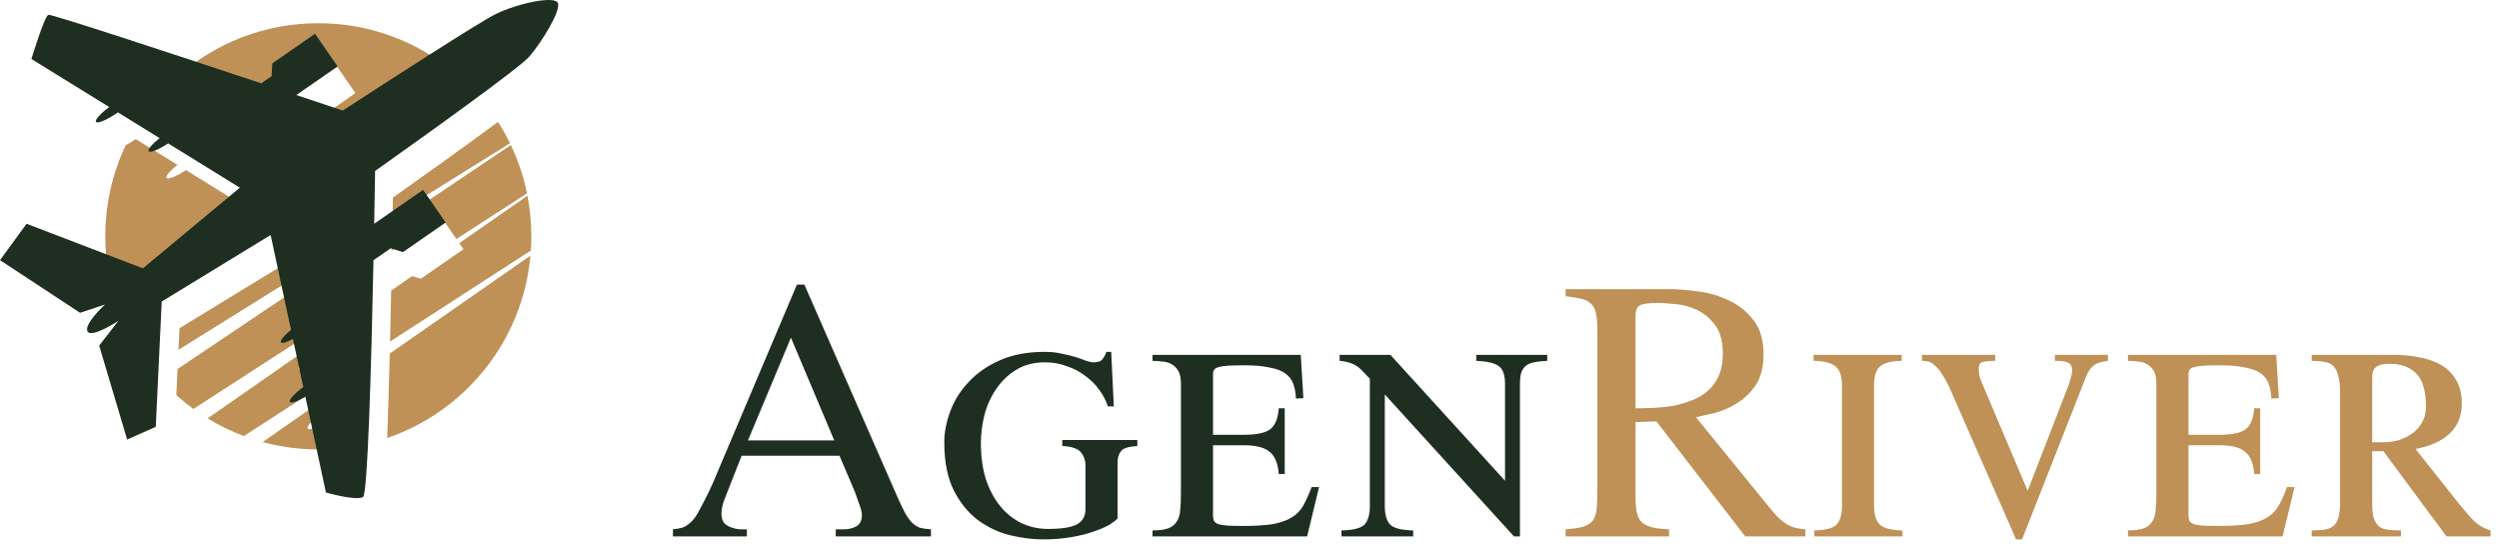
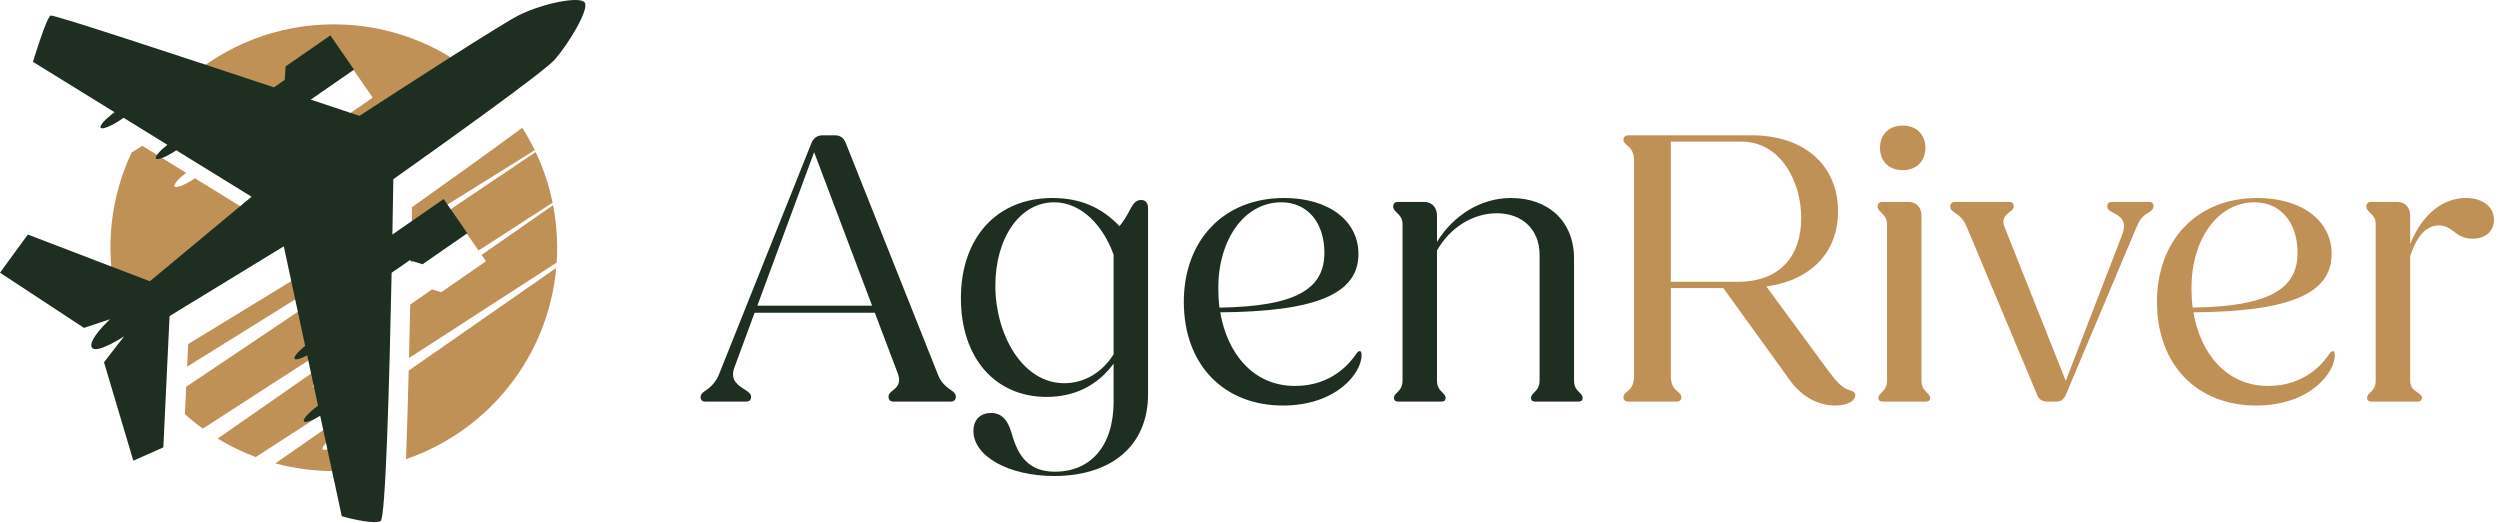
- <svg xmlns="http://www.w3.org/2000/svg" width="261" height="57" viewBox="0 0 261 57" fill="none">
-   <path d="M97.231 55.259V56H87.286V55.259C87.65 55.259 87.988 55.259 88.3 55.259C88.638 55.233 88.937 55.168 89.197 55.064C89.457 54.96 89.652 54.817 89.782 54.635C89.938 54.427 90.016 54.141 90.016 53.777C90.016 53.465 89.912 53.049 89.704 52.529C89.522 52.009 89.379 51.606 89.275 51.32L87.676 47.576H77.458L75.664 52.139C75.456 52.685 75.352 53.179 75.352 53.621C75.352 54.037 75.443 54.362 75.625 54.596C75.833 54.804 76.08 54.96 76.366 55.064C76.652 55.168 76.938 55.233 77.224 55.259C77.536 55.259 77.796 55.259 78.004 55.259V56H70.282V55.259C70.594 55.233 70.906 55.181 71.218 55.103C71.556 54.999 71.907 54.765 72.271 54.401C72.505 54.167 72.739 53.829 72.973 53.387C73.233 52.919 73.493 52.425 73.753 51.905C74.013 51.385 74.26 50.865 74.494 50.345C74.728 49.799 74.936 49.305 75.118 48.863L83.23 29.714H84.01L93.721 51.866C94.033 52.568 94.306 53.14 94.54 53.582C94.8 54.024 95.047 54.362 95.281 54.596C95.541 54.83 95.814 54.999 96.1 55.103C96.412 55.181 96.789 55.233 97.231 55.259ZM78.121 45.977H87.13L82.606 35.252L78.121 45.977ZM110.947 45.938H118.786V46.562C117.876 46.614 117.304 46.796 117.07 47.108C116.836 47.42 116.719 47.81 116.719 48.278V54.128C116.563 54.31 116.277 54.531 115.861 54.791C115.445 55.025 114.899 55.259 114.223 55.493C113.573 55.727 112.793 55.922 111.883 56.078C110.999 56.234 109.998 56.312 108.88 56.312C107.84 56.312 106.722 56.169 105.526 55.883C104.33 55.597 103.212 55.077 102.172 54.323C101.158 53.569 100.313 52.542 99.637 51.242C98.961 49.916 98.623 48.226 98.623 46.172C98.623 45.132 98.831 44.053 99.247 42.935C99.663 41.817 100.3 40.803 101.158 39.893C102.016 38.957 103.095 38.203 104.395 37.631C105.721 37.033 107.281 36.734 109.075 36.734C109.777 36.734 110.388 36.799 110.908 36.929C111.454 37.033 111.935 37.15 112.351 37.28C112.767 37.41 113.131 37.54 113.443 37.67C113.755 37.774 114.015 37.826 114.223 37.826C114.691 37.826 115.003 37.709 115.159 37.475C115.341 37.241 115.471 36.994 115.549 36.734H116.056L116.329 42.428H115.705C115.523 41.83 115.224 41.258 114.808 40.712C114.418 40.14 113.924 39.646 113.326 39.23C112.754 38.788 112.104 38.45 111.376 38.216C110.674 37.956 109.933 37.826 109.153 37.826C107.957 37.826 106.93 38.099 106.072 38.645C105.24 39.165 104.551 39.841 104.005 40.673C103.459 41.479 103.056 42.389 102.796 43.403C102.562 44.391 102.445 45.34 102.445 46.25C102.445 47.628 102.614 48.876 102.952 49.994C103.316 51.086 103.81 52.022 104.434 52.802C105.058 53.582 105.799 54.18 106.657 54.596C107.515 55.012 108.451 55.22 109.465 55.22C110.869 55.22 111.87 55.064 112.468 54.752C113.066 54.414 113.365 53.894 113.365 53.192V48.512C113.365 48.044 113.209 47.615 112.897 47.225C112.585 46.835 111.935 46.614 110.947 46.562V45.938ZM134.178 42.623V49.487H133.554C133.476 48.395 133.164 47.628 132.618 47.186C132.098 46.718 131.188 46.484 129.888 46.484H126.69V53.816C126.69 54.05 126.729 54.245 126.807 54.401C126.885 54.531 127.028 54.635 127.236 54.713C127.47 54.791 127.782 54.843 128.172 54.869C128.588 54.895 129.134 54.908 129.81 54.908C131.11 54.908 132.163 54.843 132.969 54.713C133.775 54.557 134.425 54.323 134.919 54.011C135.439 53.699 135.842 53.283 136.128 52.763C136.414 52.243 136.7 51.606 136.986 50.852H137.766L136.518 56H120.372V55.376C121.1 55.376 121.659 55.298 122.049 55.142C122.439 54.986 122.725 54.752 122.907 54.44C123.115 54.128 123.232 53.738 123.258 53.27C123.31 52.802 123.336 52.256 123.336 51.632V40.01C123.336 39.464 123.245 39.035 123.063 38.723C122.881 38.411 122.647 38.177 122.361 38.021C122.101 37.865 121.789 37.774 121.425 37.748C121.061 37.696 120.71 37.67 120.372 37.67V37.046H135.855L136.128 41.57L135.348 41.609C135.322 41.011 135.231 40.504 135.075 40.088C134.919 39.646 134.646 39.282 134.256 38.996C133.866 38.71 133.32 38.502 132.618 38.372C131.942 38.216 131.058 38.138 129.966 38.138C129.264 38.138 128.692 38.151 128.25 38.177C127.834 38.203 127.509 38.255 127.275 38.333C127.041 38.385 126.885 38.476 126.807 38.606C126.729 38.71 126.69 38.853 126.69 39.035V45.392H129.888C131.188 45.392 132.098 45.21 132.618 44.846C133.164 44.456 133.476 43.715 133.554 42.623H134.178ZM158.124 56L144.63 41.18V52.802C144.63 53.738 144.825 54.401 145.215 54.791C145.605 55.155 146.398 55.35 147.594 55.376V56H140.106V55.376C141.302 55.35 142.095 55.155 142.485 54.791C142.875 54.401 143.07 53.738 143.07 52.802V39.542L142.251 38.684C141.705 38.086 140.925 37.748 139.911 37.67V37.046H145.215L157.188 50.189V40.088C157.188 39.152 156.967 38.528 156.525 38.216C156.109 37.904 155.329 37.722 154.185 37.67V37.046H161.595V37.67C161.049 37.696 160.581 37.748 160.191 37.826C159.827 37.904 159.541 38.034 159.333 38.216C159.125 38.398 158.969 38.645 158.865 38.957C158.787 39.243 158.748 39.62 158.748 40.088V56H158.124Z" fill="#1E2F22" />
-   <path d="M188.556 55.259V56H182.277L172.995 43.988L170.811 44.066V51.749C170.811 52.399 170.85 52.945 170.928 53.387C171.006 53.803 171.162 54.154 171.396 54.44C171.63 54.7 171.981 54.895 172.449 55.025C172.917 55.155 173.541 55.233 174.321 55.259V56H163.518V55.259C164.298 55.207 164.909 55.116 165.351 54.986C165.819 54.83 166.157 54.609 166.365 54.323C166.573 54.011 166.703 53.621 166.755 53.153C166.807 52.659 166.833 52.048 166.833 51.32V34.433C166.833 33.705 166.781 33.133 166.677 32.717C166.599 32.275 166.43 31.937 166.17 31.703C165.936 31.469 165.598 31.3 165.156 31.196C164.74 31.092 164.194 31.001 163.518 30.923V30.182H174.282C175.14 30.182 176.141 30.26 177.285 30.416C178.429 30.546 179.508 30.858 180.522 31.352C181.562 31.82 182.433 32.509 183.135 33.419C183.837 34.303 184.188 35.499 184.188 37.007C184.188 38.307 183.915 39.373 183.369 40.205C182.823 41.011 182.16 41.648 181.38 42.116C180.626 42.584 179.846 42.922 179.04 43.13C178.26 43.312 177.623 43.455 177.129 43.559L185.163 53.426C185.605 53.946 186.073 54.375 186.567 54.713C187.087 55.025 187.75 55.207 188.556 55.259ZM170.811 33.029V42.623C171.357 42.623 171.955 42.61 172.605 42.584C173.281 42.558 173.957 42.493 174.633 42.389C175.309 42.259 175.959 42.077 176.583 41.843C177.233 41.609 177.805 41.284 178.299 40.868C178.793 40.452 179.183 39.932 179.469 39.308C179.781 38.658 179.937 37.865 179.937 36.929C179.937 35.629 179.664 34.628 179.118 33.926C178.572 33.198 177.922 32.665 177.168 32.327C176.44 31.989 175.699 31.794 174.945 31.742C174.191 31.664 173.619 31.625 173.229 31.625C172.189 31.625 171.526 31.716 171.24 31.898C170.954 32.08 170.811 32.457 170.811 33.029ZM189.414 37.67V37.046H198.618V37.67C197.474 37.696 196.707 37.904 196.317 38.294C195.927 38.658 195.732 39.308 195.732 40.244V52.802C195.732 53.738 195.94 54.401 196.356 54.791C196.772 55.155 197.552 55.35 198.696 55.376V56H189.492V55.376C190.636 55.35 191.403 55.155 191.793 54.791C192.183 54.401 192.378 53.738 192.378 52.802V40.244C192.378 39.308 192.17 38.658 191.754 38.294C191.338 37.904 190.558 37.696 189.414 37.67ZM200.737 37.67V37.046H208.381V37.67C207.835 37.67 207.406 37.709 207.094 37.787C206.808 37.865 206.665 38.086 206.665 38.45C206.665 38.814 206.704 39.126 206.782 39.386C206.86 39.646 206.964 39.919 207.094 40.205L211.774 51.242L215.869 40.673C216.051 40.231 216.181 39.854 216.259 39.542C216.363 39.204 216.415 38.892 216.415 38.606C216.415 38.294 216.298 38.06 216.064 37.904C215.83 37.748 215.349 37.67 214.621 37.67V37.046H220.159V37.67C219.795 37.722 219.483 37.787 219.223 37.865C218.989 37.943 218.781 38.06 218.599 38.216C218.417 38.372 218.248 38.58 218.092 38.84C217.962 39.1 217.819 39.438 217.663 39.854L211.189 56.312H210.565L203.818 40.946C203.48 40.166 203.168 39.568 202.882 39.152C202.622 38.71 202.362 38.385 202.102 38.177C201.868 37.943 201.634 37.8 201.4 37.748C201.192 37.696 200.971 37.67 200.737 37.67ZM236.058 42.623V49.487H235.434C235.356 48.395 235.044 47.628 234.498 47.186C233.978 46.718 233.068 46.484 231.768 46.484H228.57V53.816C228.57 54.05 228.609 54.245 228.687 54.401C228.765 54.531 228.908 54.635 229.116 54.713C229.35 54.791 229.662 54.843 230.052 54.869C230.468 54.895 231.014 54.908 231.69 54.908C232.99 54.908 234.043 54.843 234.849 54.713C235.655 54.557 236.305 54.323 236.799 54.011C237.319 53.699 237.722 53.283 238.008 52.763C238.294 52.243 238.58 51.606 238.866 50.852H239.646L238.398 56H222.252V55.376C222.98 55.376 223.539 55.298 223.929 55.142C224.319 54.986 224.605 54.752 224.787 54.44C224.995 54.128 225.112 53.738 225.138 53.27C225.19 52.802 225.216 52.256 225.216 51.632V40.01C225.216 39.464 225.125 39.035 224.943 38.723C224.761 38.411 224.527 38.177 224.241 38.021C223.981 37.865 223.669 37.774 223.305 37.748C222.941 37.696 222.59 37.67 222.252 37.67V37.046H237.735L238.008 41.57L237.228 41.609C237.202 41.011 237.111 40.504 236.955 40.088C236.799 39.646 236.526 39.282 236.136 38.996C235.746 38.71 235.2 38.502 234.498 38.372C233.822 38.216 232.938 38.138 231.846 38.138C231.144 38.138 230.572 38.151 230.13 38.177C229.714 38.203 229.389 38.255 229.155 38.333C228.921 38.385 228.765 38.476 228.687 38.606C228.609 38.71 228.57 38.853 228.57 39.035V45.392H231.768C233.068 45.392 233.978 45.21 234.498 44.846C235.044 44.456 235.356 43.715 235.434 42.623H236.058ZM244.404 52.49V40.985C244.404 40.257 244.339 39.672 244.209 39.23C244.105 38.788 243.936 38.45 243.702 38.216C243.468 37.982 243.156 37.839 242.766 37.787C242.402 37.709 241.96 37.67 241.44 37.67V37.046H250.02C250.982 37.046 251.892 37.137 252.75 37.319C253.608 37.475 254.362 37.748 255.012 38.138C255.662 38.528 256.169 39.048 256.533 39.698C256.923 40.348 257.118 41.154 257.118 42.116C257.118 43.416 256.689 44.469 255.831 45.275C254.999 46.055 253.816 46.588 252.282 46.874L256.806 52.568C257.456 53.374 258.002 53.998 258.444 54.44C258.886 54.856 259.445 55.168 260.121 55.376V56H255.519L248.928 47.108H247.758V52.49C247.758 53.166 247.81 53.699 247.914 54.089C248.044 54.453 248.226 54.739 248.46 54.947C248.694 55.129 248.993 55.246 249.357 55.298C249.747 55.35 250.215 55.376 250.761 55.376V56H241.44V55.376C241.934 55.376 242.363 55.35 242.727 55.298C243.117 55.246 243.429 55.129 243.663 54.947C243.923 54.739 244.105 54.453 244.209 54.089C244.339 53.699 244.404 53.166 244.404 52.49ZM247.758 39.308V46.172H248.889C249.461 46.172 250.02 46.094 250.566 45.938C251.112 45.756 251.593 45.509 252.009 45.197C252.425 44.885 252.75 44.508 252.984 44.066C253.244 43.598 253.374 43.065 253.374 42.467C253.374 40.829 253.036 39.672 252.36 38.996C251.71 38.32 250.774 37.982 249.552 37.982C248.876 37.982 248.408 38.099 248.148 38.333C247.888 38.541 247.758 38.866 247.758 39.308Z" fill="#BF9156" />
+ <svg xmlns="http://www.w3.org/2000/svg" width="249" height="52" viewBox="0 0 249 52" fill="none">
+   <path d="M70.245 40C69.972 40 69.777 39.844 69.777 39.571C69.777 39.259 70.011 39.064 70.323 38.869C70.674 38.635 71.259 38.128 71.571 37.387L80.814 14.26C81.009 13.753 81.399 13.48 81.906 13.48H83.193C83.7 13.48 84.051 13.753 84.246 14.26L93.45 37.387C93.723 38.128 94.386 38.635 94.737 38.869C95.049 39.064 95.205 39.259 95.205 39.532C95.205 39.805 95.01 40 94.698 40H88.965C88.692 40 88.497 39.844 88.497 39.532C88.497 39.22 88.692 39.064 89.043 38.791C89.394 38.518 89.745 38.05 89.433 37.231L87.132 31.147H75.159L73.131 36.646C72.702 37.855 73.482 38.362 74.223 38.83C74.574 39.064 74.808 39.22 74.808 39.532C74.808 39.844 74.613 40 74.34 40H70.245ZM75.432 30.445H86.859L81.087 15.157L75.432 30.445ZM104.987 47.41C100.502 47.41 96.953 45.46 96.953 42.925C96.953 41.755 97.694 41.131 98.708 41.131C99.839 41.131 100.385 41.95 100.697 42.964C101.243 44.836 102.023 46.981 105.065 46.981C108.575 46.981 110.915 44.485 110.915 40V36.217C109.355 38.362 107.054 39.532 104.246 39.532C99.098 39.532 95.705 35.632 95.705 29.704C95.705 23.659 99.293 19.72 104.831 19.72C107.561 19.72 109.745 20.656 111.5 22.528C111.89 22.06 112.163 21.592 112.397 21.163C112.787 20.422 113.06 19.915 113.645 19.915C114.113 19.915 114.347 20.227 114.347 20.734V39.259C114.347 44.407 110.681 47.41 104.987 47.41ZM99.137 28.456C99.137 33.253 101.789 38.167 106.001 38.167C108.068 38.167 109.823 37.036 110.915 35.281V25.375C109.901 22.528 107.756 20.149 104.987 20.149C101.555 20.149 99.137 23.737 99.137 28.456ZM127.775 40.39C121.964 40.39 117.908 36.412 117.908 30.055C117.908 23.971 121.847 19.72 127.892 19.72C132.338 19.72 135.302 21.982 135.302 25.297C135.302 29.392 130.817 31.03 121.535 31.108C122.237 35.203 124.811 38.44 128.984 38.44C132.689 38.44 134.483 36.1 135.029 35.32C135.185 35.086 135.302 34.969 135.419 34.969C135.536 34.969 135.614 35.047 135.614 35.398C135.614 37.114 133.157 40.39 127.775 40.39ZM121.34 28.69C121.34 29.353 121.379 30.016 121.457 30.64C129.179 30.523 131.909 28.729 131.909 25.18C131.909 22.177 130.232 20.149 127.619 20.149C123.914 20.149 121.34 23.893 121.34 28.69ZM152.914 40C152.641 40 152.485 39.883 152.485 39.61C152.485 39.415 152.641 39.259 152.797 39.103C153.07 38.83 153.343 38.557 153.343 37.894V25.375C153.343 22.879 151.627 21.241 149.092 21.241C146.674 21.241 144.412 22.684 143.125 24.946V37.894C143.125 38.557 143.398 38.83 143.671 39.103C143.827 39.259 143.983 39.415 143.983 39.61C143.983 39.883 143.827 40 143.554 40H139.264C138.991 40 138.835 39.883 138.835 39.61C138.835 39.415 138.991 39.259 139.147 39.103C139.42 38.83 139.693 38.557 139.693 37.894V22.333C139.693 21.748 139.42 21.475 139.147 21.202C138.913 20.968 138.757 20.812 138.757 20.578C138.757 20.266 138.952 20.11 139.225 20.11H141.838C142.618 20.11 143.125 20.656 143.125 21.475V24.088C144.763 21.436 147.493 19.72 150.496 19.72C154.201 19.72 156.775 22.021 156.775 25.765V37.894C156.775 38.557 157.048 38.83 157.321 39.103C157.477 39.259 157.633 39.415 157.633 39.61C157.633 39.883 157.477 40 157.204 40H152.914Z" fill="#1E2F22" />
+   <path d="M162.164 40C161.891 40 161.696 39.844 161.696 39.571C161.696 39.337 161.813 39.22 162.086 38.986C162.359 38.752 162.749 38.401 162.749 37.504V15.976C162.749 15.079 162.359 14.728 162.086 14.494C161.813 14.26 161.696 14.143 161.696 13.909C161.696 13.636 161.891 13.48 162.164 13.48H174.488C179.675 13.48 183.068 16.444 183.068 21.046C183.068 25.102 180.416 27.91 175.931 28.534L182.093 36.919C183.107 38.284 183.614 38.674 184.121 38.83C184.55 38.947 184.784 39.064 184.784 39.376C184.784 39.883 184.082 40.39 182.795 40.39C181.118 40.39 179.441 39.532 178.232 37.816L171.641 28.69H166.415V37.504C166.415 38.401 166.805 38.752 167.078 38.986C167.351 39.22 167.468 39.337 167.468 39.571C167.468 39.844 167.273 40 167 40H162.164ZM166.415 28.066H173.084C177.374 28.066 179.402 25.414 179.402 21.709C179.402 18.121 177.374 14.104 173.435 14.104H166.415V28.066ZM187.519 40C187.246 40 187.09 39.883 187.09 39.61C187.09 39.415 187.246 39.259 187.402 39.103C187.675 38.83 187.948 38.557 187.948 37.894V22.333C187.948 21.748 187.675 21.475 187.402 21.202C187.168 20.968 187.012 20.812 187.012 20.578C187.012 20.266 187.207 20.11 187.48 20.11H190.093C190.873 20.11 191.38 20.656 191.38 21.475V37.894C191.38 38.557 191.653 38.83 191.926 39.103C192.082 39.259 192.238 39.415 192.238 39.61C192.238 39.883 192.082 40 191.809 40H187.519ZM187.246 14.728C187.246 13.402 188.143 12.505 189.508 12.505C190.873 12.505 191.77 13.402 191.77 14.728C191.77 16.054 190.873 16.951 189.508 16.951C188.143 16.951 187.246 16.054 187.246 14.728ZM203.918 40C203.411 40 203.099 39.805 202.904 39.337L195.923 22.684C195.611 21.943 195.299 21.592 194.831 21.28C194.48 21.046 194.246 20.89 194.246 20.578C194.246 20.266 194.441 20.11 194.714 20.11H200.135C200.408 20.11 200.564 20.266 200.564 20.539C200.564 20.812 200.408 20.929 200.096 21.163C199.667 21.475 199.355 21.904 199.667 22.645L205.751 37.933L211.367 23.386C211.913 21.943 211.133 21.514 210.431 21.163C210.08 20.968 209.885 20.851 209.885 20.539C209.885 20.266 210.08 20.11 210.314 20.11H214.097C214.331 20.11 214.487 20.266 214.487 20.539C214.487 20.851 214.214 21.046 213.824 21.28C213.317 21.592 213.083 21.943 212.771 22.684L205.751 39.337C205.556 39.805 205.244 40 204.776 40H203.918ZM224.704 40.39C218.893 40.39 214.837 36.412 214.837 30.055C214.837 23.971 218.776 19.72 224.821 19.72C229.267 19.72 232.231 21.982 232.231 25.297C232.231 29.392 227.746 31.03 218.464 31.108C219.166 35.203 221.74 38.44 225.913 38.44C229.618 38.44 231.412 36.1 231.958 35.32C232.114 35.086 232.231 34.969 232.348 34.969C232.465 34.969 232.543 35.047 232.543 35.398C232.543 37.114 230.086 40.39 224.704 40.39ZM218.269 28.69C218.269 29.353 218.308 30.016 218.386 30.64C226.108 30.523 228.838 28.729 228.838 25.18C228.838 22.177 227.161 20.149 224.548 20.149C220.843 20.149 218.269 23.893 218.269 28.69ZM236.192 40C235.919 40 235.763 39.883 235.763 39.61C235.763 39.415 235.919 39.259 236.075 39.103C236.348 38.83 236.621 38.557 236.621 37.894V22.333C236.621 21.748 236.348 21.475 236.075 21.202C235.841 20.968 235.685 20.812 235.685 20.578C235.685 20.266 235.88 20.11 236.153 20.11H238.766C239.546 20.11 240.053 20.656 240.053 21.475V24.322C241.184 21.436 243.251 19.72 245.591 19.72C247.307 19.72 248.399 20.617 248.399 21.904C248.399 22.996 247.58 23.776 246.293 23.776C245.786 23.776 245.162 23.659 244.577 23.191C244.031 22.762 243.563 22.45 242.9 22.45C241.808 22.45 240.755 23.308 240.053 25.531V37.894C240.053 38.518 240.326 38.752 240.638 38.986C240.989 39.22 241.223 39.376 241.223 39.61C241.223 39.883 241.067 40 240.794 40H236.192Z" fill="#BF9156" />
  <path fill-rule="evenodd" clip-rule="evenodd" d="M13.125 15.169C11.761 18.051 10.998 21.273 10.998 24.672C10.998 26.057 11.125 27.412 11.367 28.726L16.782 30.8L26.909 22.38L19.421 17.758C18.423 18.418 17.537 18.777 17.392 18.57C17.265 18.387 17.752 17.821 18.531 17.21L14.173 14.519C14.163 14.525 14.153 14.532 14.144 14.539C14.134 14.545 14.125 14.552 14.115 14.559C13.768 14.799 13.43 15.006 13.125 15.169ZM18.537 7.981C21.957 9.103 25.702 10.343 29.141 11.486C29.729 11.079 30.219 10.741 30.219 10.741L30.3 9.401L34.761 6.312L37.121 9.721L32.808 12.707C34.658 13.323 36.317 13.877 37.658 14.325C40.334 12.588 44.388 9.965 47.771 7.821C43.873 4.458 38.797 2.425 33.245 2.425C27.607 2.425 22.458 4.523 18.537 7.981ZM52.015 12.728C48.453 15.358 43.878 18.619 41.035 20.633C41.025 21.246 41.014 21.902 41.002 22.593L53.262 14.957C52.888 14.188 52.472 13.444 52.015 12.728ZM30.511 29.128L30.123 27.32L18.746 34.267L18.639 36.522L30.511 29.128ZM18.544 38.523L30.766 30.315L31.813 35.191L20.201 42.693C19.58 42.243 18.984 41.762 18.415 41.253L18.544 38.523ZM47.666 24.95L46.044 22.608L40.939 26.143C40.956 25.207 40.973 24.306 40.988 23.451L53.353 15.147H53.355C54.107 16.732 54.68 18.421 55.04 20.186L47.666 24.95ZM43.032 28.824L43.943 29.105L48.404 26.017L47.969 25.388L55.087 20.435C55.353 21.808 55.492 23.224 55.492 24.672C55.492 25.171 55.475 25.665 55.441 26.155L40.738 35.657C40.781 33.87 40.821 32.077 40.857 30.337L43.032 28.824ZM32.082 36.443L21.682 43.68C22.876 44.409 24.142 45.026 25.469 45.523L32.989 40.664L32.454 38.174C31.806 38.522 31.309 38.67 31.204 38.52C31.083 38.344 31.528 37.815 32.251 37.232L32.082 36.443ZM33.291 42.071L27.429 46.151C29.283 46.651 31.233 46.919 33.245 46.919C33.608 46.919 33.969 46.91 34.328 46.893L33.749 44.198C32.928 44.688 32.255 44.931 32.13 44.752C31.989 44.549 32.604 43.876 33.532 43.193L33.291 42.071ZM40.44 45.729C48.586 42.946 54.604 35.568 55.398 26.687L40.707 36.911C40.628 40.017 40.539 43.062 40.44 45.729Z" fill="#BF9156" />
  <path d="M5.04 1.546C5.288 1.429 17.518 5.454 27.283 8.7C27.871 8.293 28.361 7.955 28.361 7.955L28.442 6.615L32.904 3.526L35.264 6.935L30.951 9.921C32.801 10.538 34.459 11.091 35.801 11.54C40.654 8.387 50.038 2.326 51.738 1.487C54.049 0.346 57.84 -0.447 58.25 0.279C58.661 1.004 56.648 4.32 55.275 5.914C54.236 7.12 44.105 14.357 39.177 17.847C39.152 19.439 39.119 21.314 39.081 23.357L44.186 19.822L46.546 23.231L42.085 26.32L40.803 25.924C40.803 25.924 39.848 26.585 39.007 27.166C38.779 38.24 38.403 51.666 37.909 51.898C37.069 52.294 34.039 51.415 34.039 51.415L31.891 41.412C31.07 41.903 30.397 42.145 30.273 41.966C30.131 41.763 30.746 41.09 31.674 40.407L30.596 35.389C29.949 35.736 29.451 35.884 29.347 35.734C29.226 35.559 29.67 35.029 30.394 34.446L28.265 24.535L16.889 31.481L16.268 44.559L13.279 45.885L10.358 36.083L12.368 33.492C12.368 33.492 9.563 35.343 9.143 34.6C8.724 33.857 10.959 31.792 10.959 31.792L8.364 32.658L0 27.16L2.774 23.361L14.925 28.014L25.052 19.594L17.563 14.972C16.565 15.632 15.679 15.992 15.534 15.784C15.408 15.601 15.894 15.035 16.673 14.424L12.315 11.733C12.295 11.746 12.277 11.76 12.257 11.773C11.18 12.52 10.181 12.945 10.026 12.722C9.886 12.52 10.491 11.854 11.409 11.176L3.28 6.158C3.28 6.158 4.624 1.743 5.04 1.548V1.546Z" fill="#1E2F22" />
</svg>
